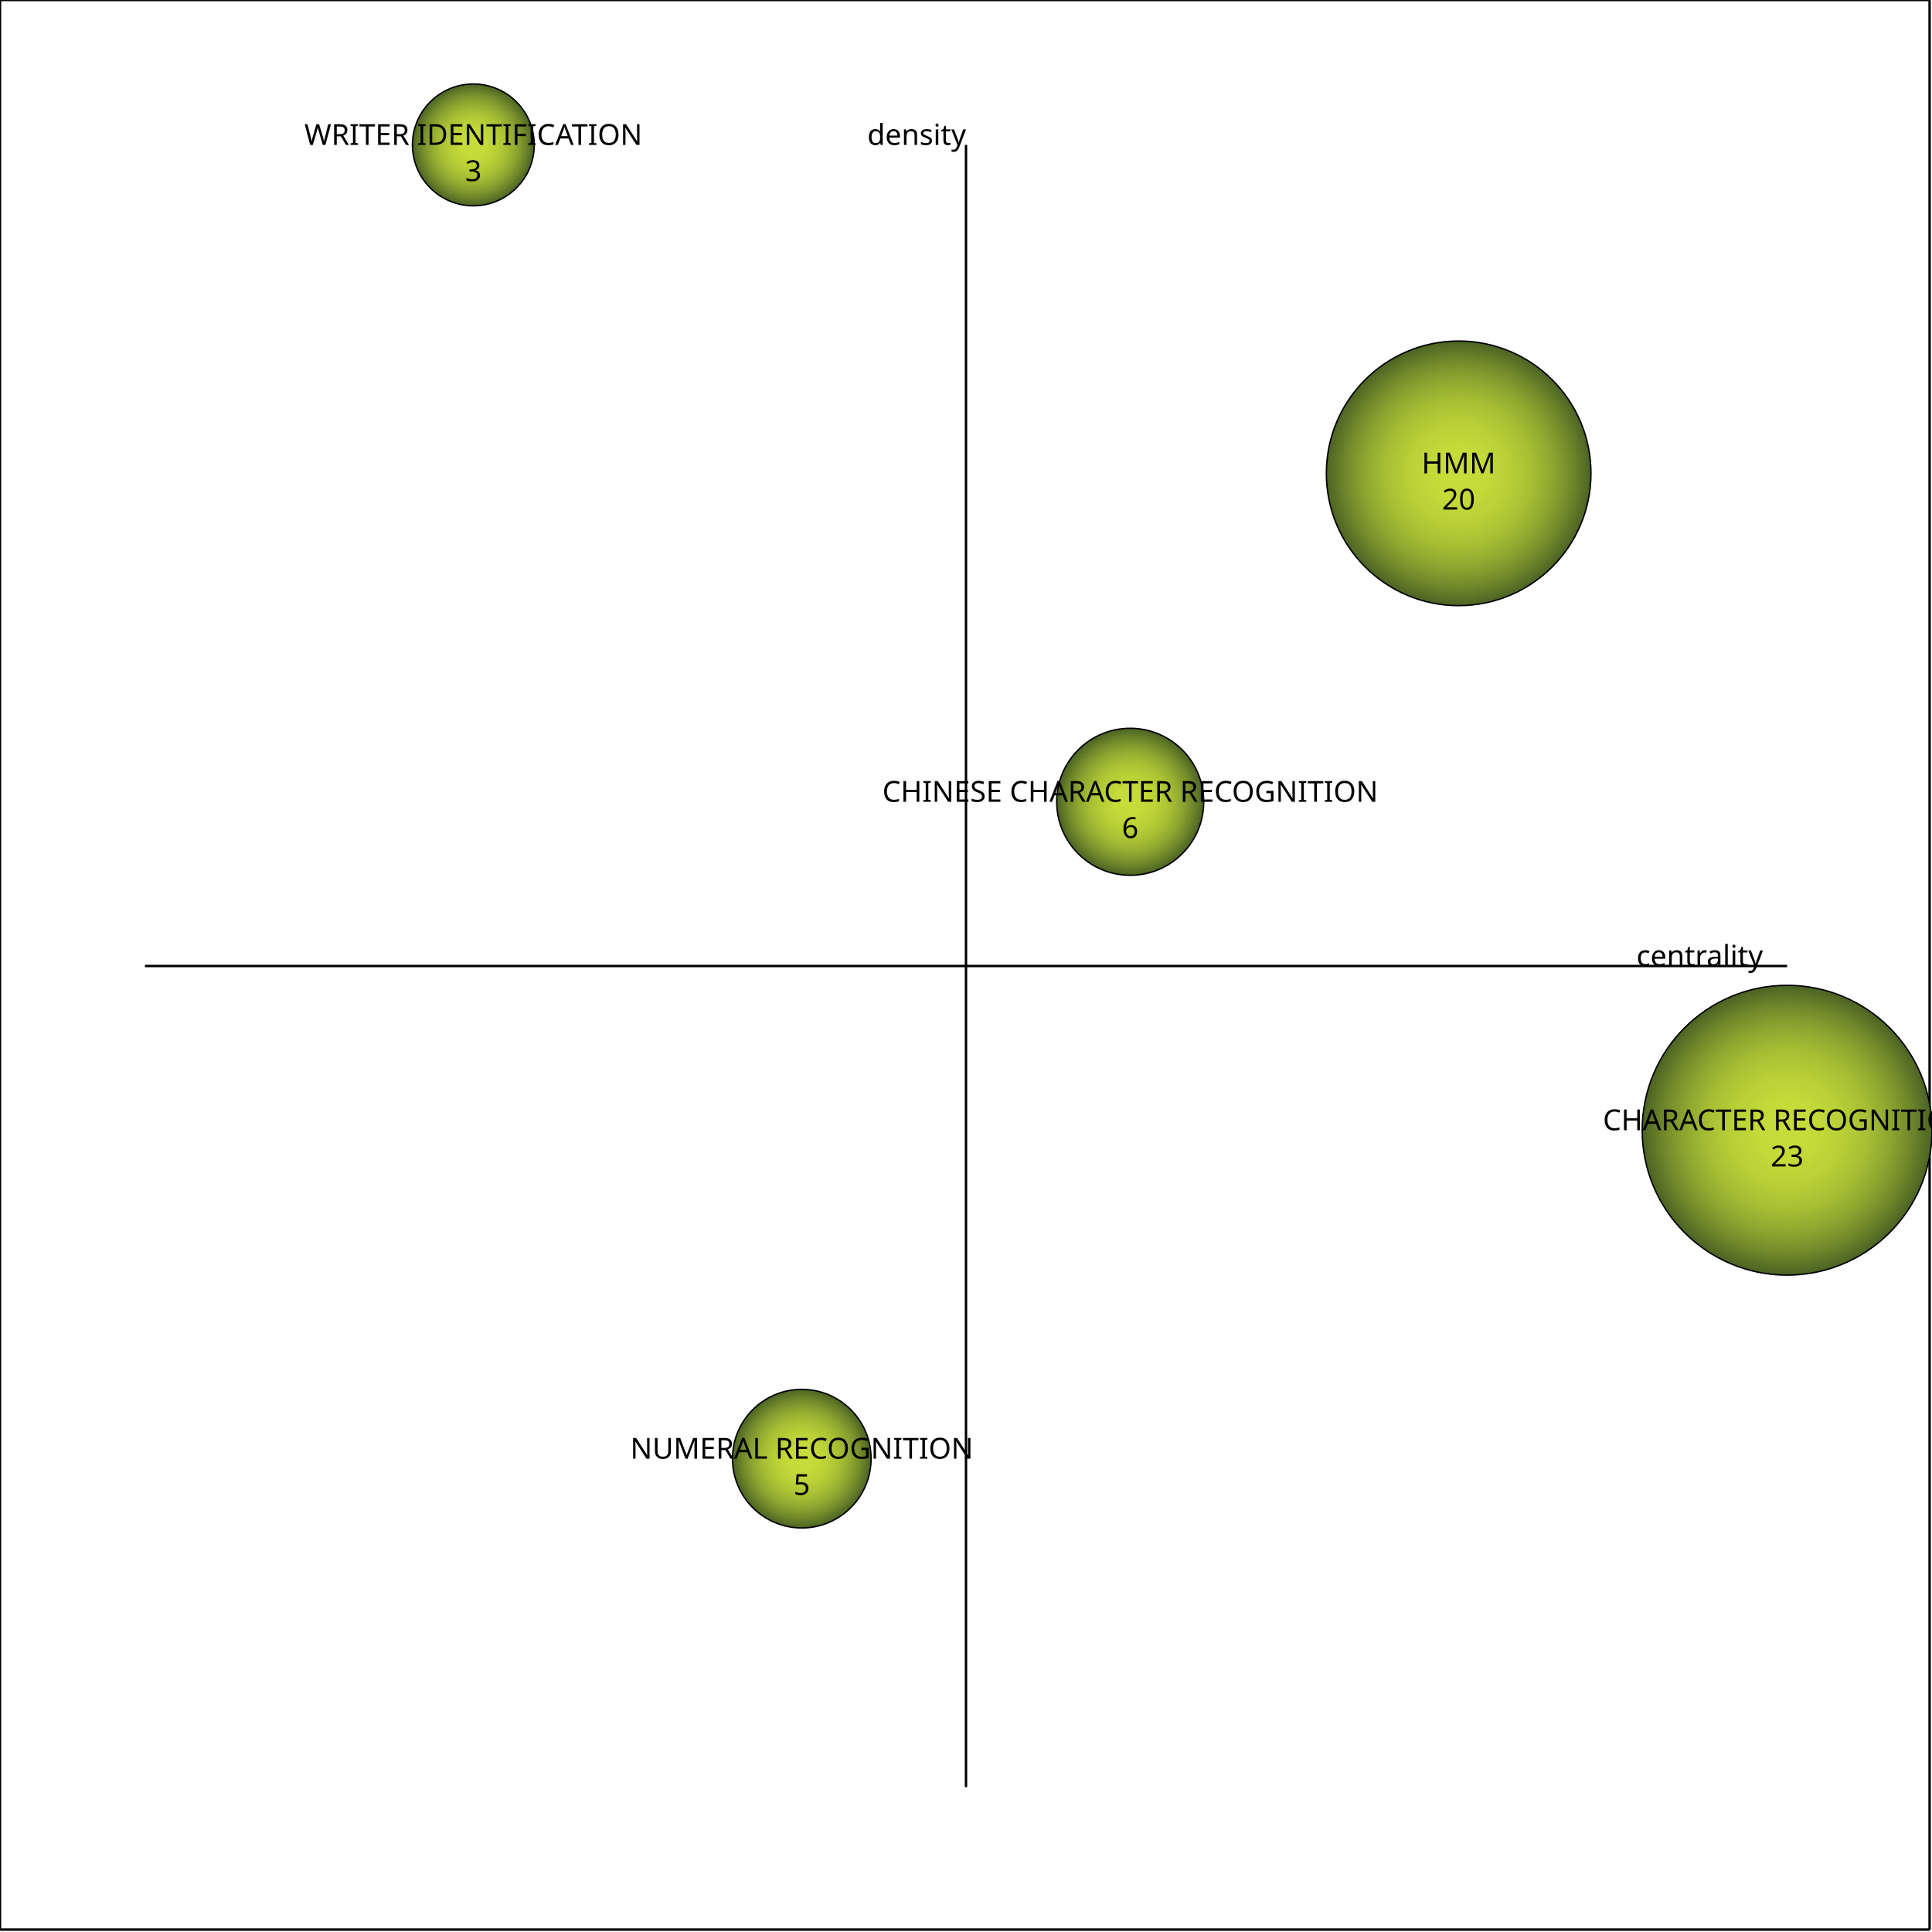
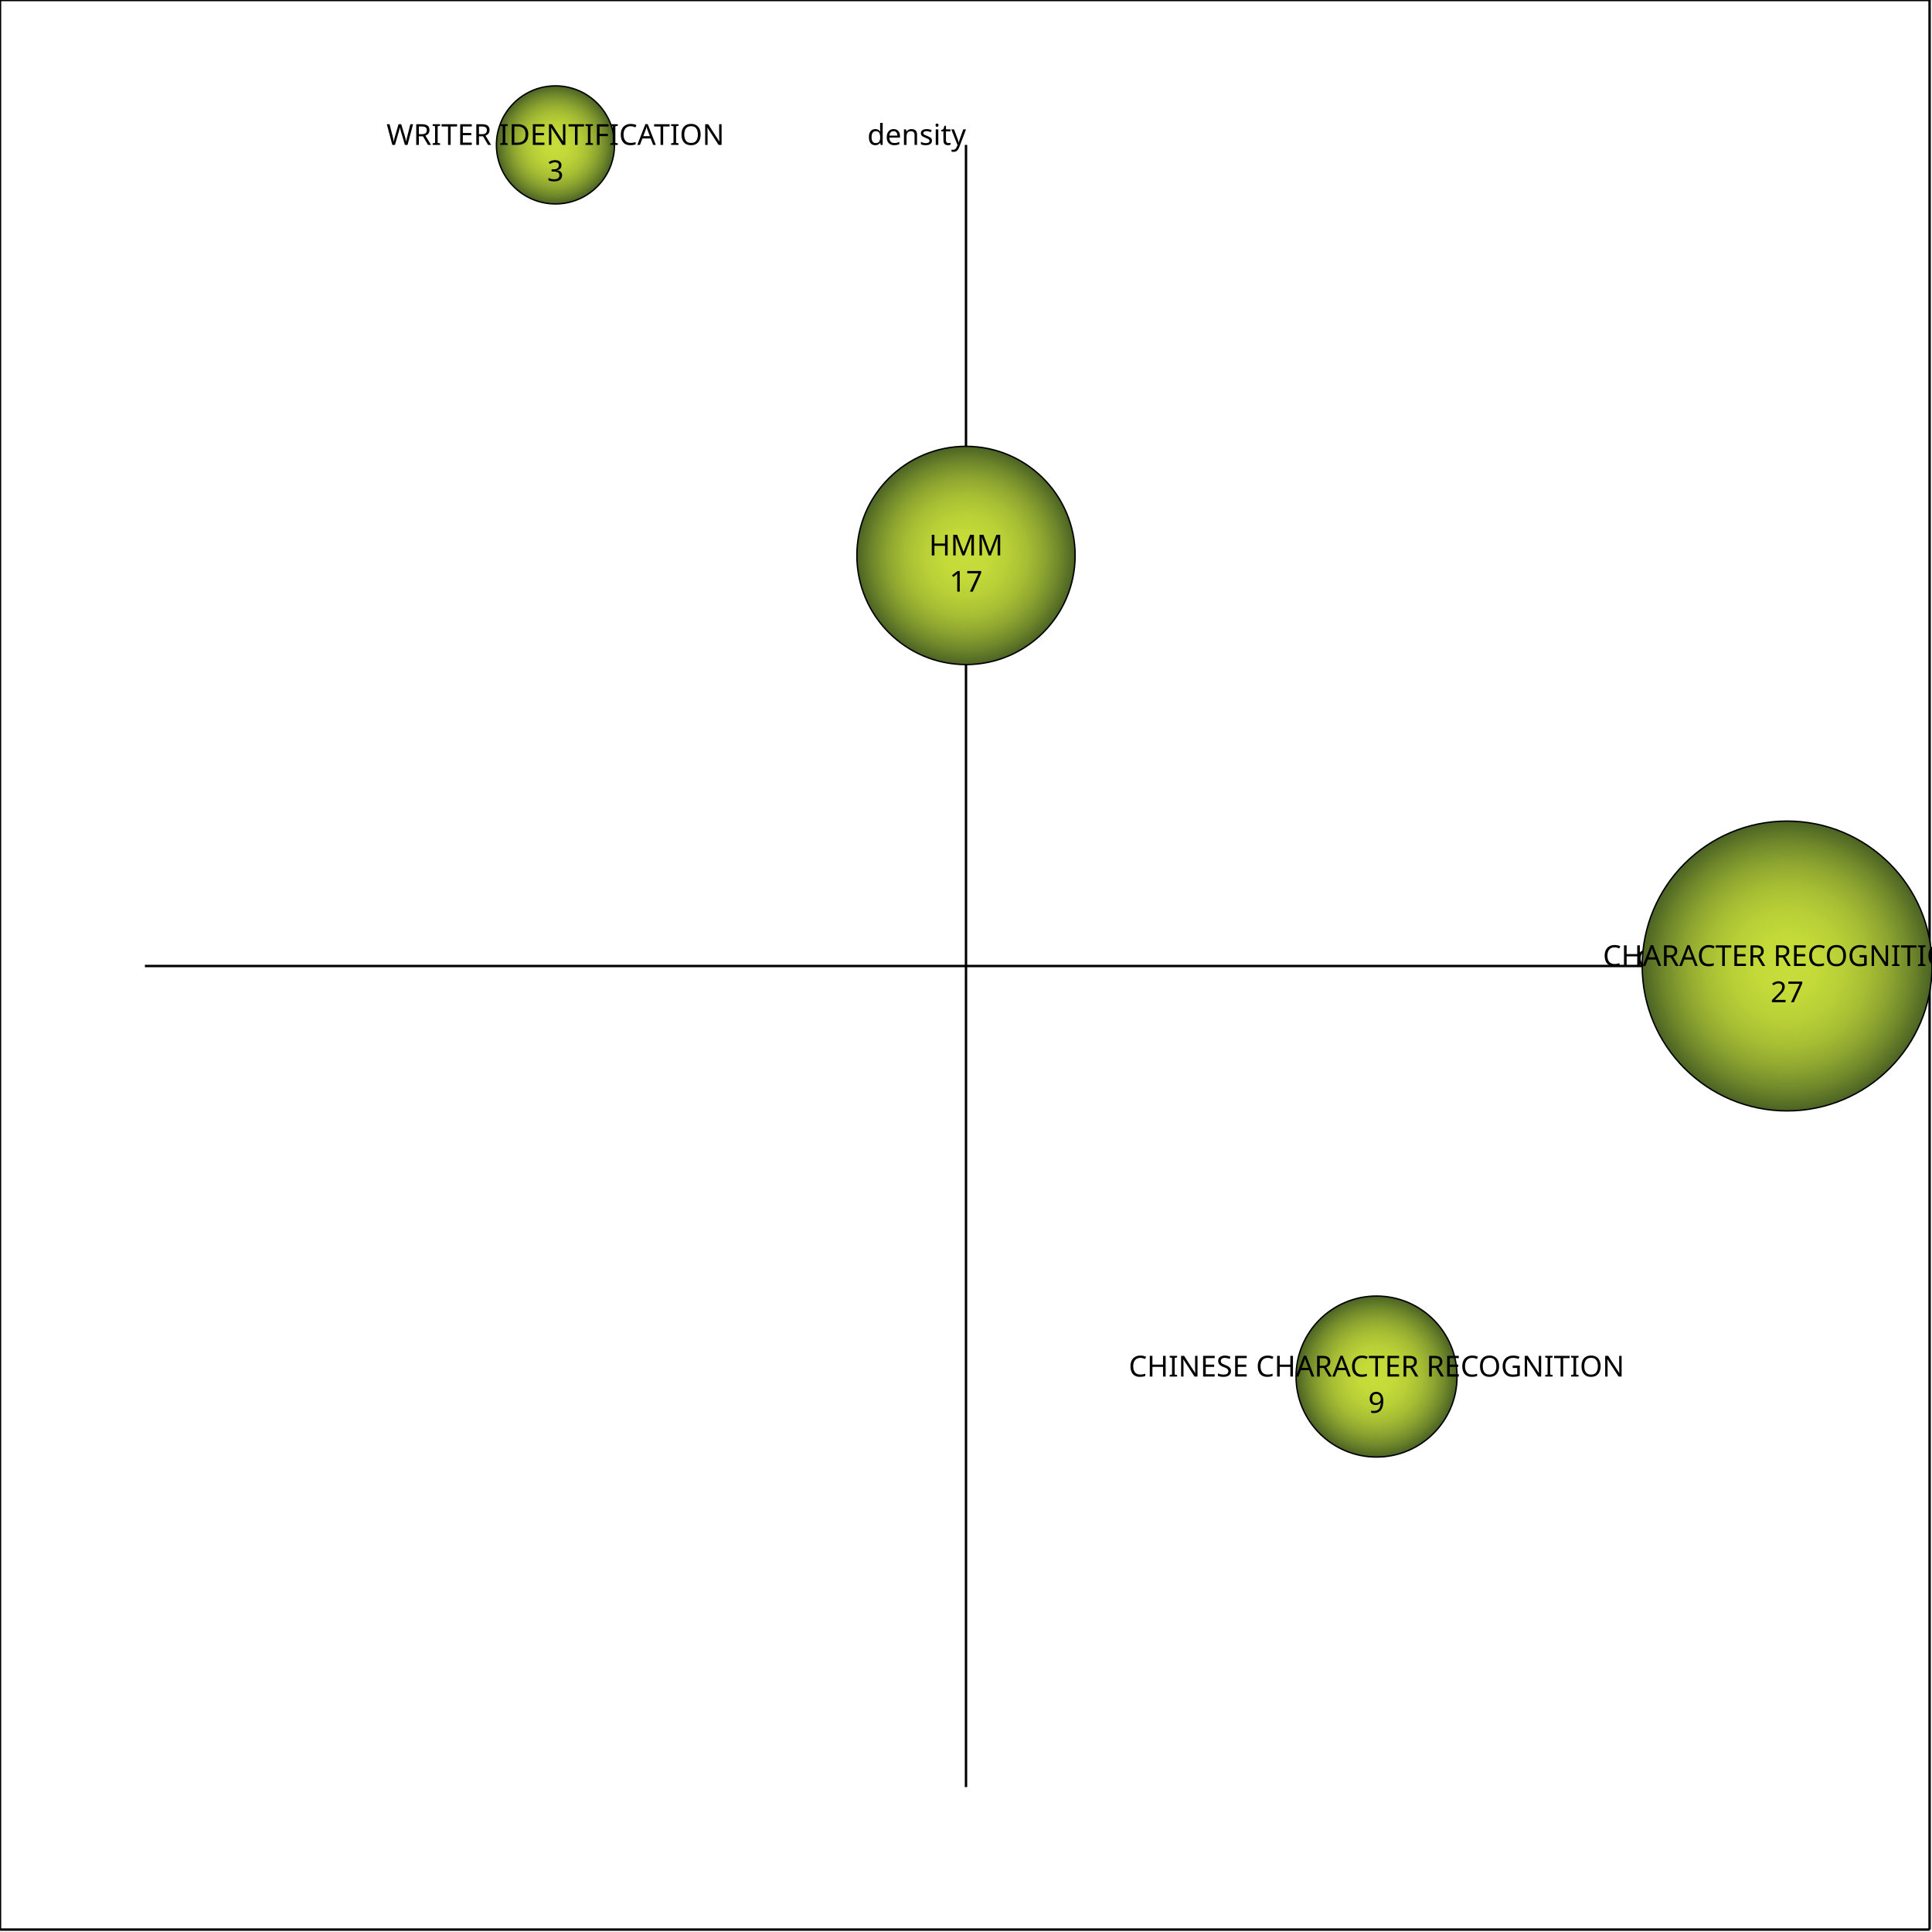
<svg xmlns="http://www.w3.org/2000/svg" xmlns:xlink="http://www.w3.org/1999/xlink" contentScriptType="text/ecmascript" width="800" zoomAndPan="magnify" contentStyleType="text/css" viewBox="0 0 800 800" height="800" preserveAspectRatio="xMidYMid meet" version="1.0">
  <radialGradient xlink:actuate="onLoad" xlink:type="simple" id="sphereTheme" xlink:show="other">
    <stop style="stop-color:#C6DD3A" offset="0" />
    <stop style="stop-color:#C3DA39" offset="0.211" />
    <stop style="stop-color:#B8CF37" offset="0.388" />
    <stop style="stop-color:#A7BE34" offset="0.553" />
    <stop style="stop-color:#8EA630" offset="0.71" />
    <stop style="stop-color:#6F872A" offset="0.861" />
    <stop style="stop-color:#4B6323" offset="1" />
  </radialGradient>
  <line y2="400" stroke-width="1" x1="60" x2="740" stroke="black" y1="400" />
  <line y2="740" stroke-width="1" x1="400" x2="400" stroke="black" y1="60" />
  <text x="730" y="400" id="text23" style="font-size:12px;text-anchor:end;fill:#000000;font-family:Verdana">centrality</text>
  <text x="400" y="60" id="text24" style="font-size:12px;text-anchor:end;fill:#000000;font-family:Verdana">density</text>
  <line y2="0" stroke-width="1" x1="0" x2="799" stroke="black" y1="0" />
  <line y2="799" stroke-width="1" x1="0" x2="799" stroke="black" y1="799" />
  <line y2="799" stroke-width="1" x1="0" x2="0" stroke="black" y1="0" />
  <line y2="799" stroke-width="1" x1="799" x2="799" stroke="black" y1="0" />
-   <circle id="circle15" r="60.0" style="opacity:1;fill:url(#sphereTheme);fill-opacity:1;fill-rule:nonzero;stroke:#000000;stroke-width:0.582;stroke-linecap:round;stroke-linejoin:miter;stroke-miterlimit:4;stroke-dasharray:none;stroke-dashoffset:0;stroke-opacity:1" cx="740.0" cy="468.0" />
-   <text x="740.0" y="468.0" id="text23" style="font-size:12px;text-anchor:middle;fill:#000000;font-family:Verdana">CHARACTER RECOGNITION<tspan x="740.0" id="text25" y="483.0">23</tspan>
+   <circle id="circle15" r="60.0" style="opacity:1;fill:url(#sphereTheme);fill-opacity:1;fill-rule:nonzero;stroke:#000000;stroke-width:0.582;stroke-linecap:round;stroke-linejoin:miter;stroke-miterlimit:4;stroke-dasharray:none;stroke-dashoffset:0;stroke-opacity:1" cx="740.0" cy="400.0" />
+   <text x="740.0" y="400.0" id="text23" style="font-size:12px;text-anchor:middle;fill:#000000;font-family:Verdana">CHARACTER RECOGNITION<tspan x="740.0" id="text25" y="415.0">27</tspan>
  </text>
-   <circle id="circle15" r="54.783" style="opacity:1;fill:url(#sphereTheme);fill-opacity:1;fill-rule:nonzero;stroke:#000000;stroke-width:0.582;stroke-linecap:round;stroke-linejoin:miter;stroke-miterlimit:4;stroke-dasharray:none;stroke-dashoffset:0;stroke-opacity:1" cx="604.0" cy="196.0" />
-   <text x="604.0" y="196.0" id="text23" style="font-size:12px;text-anchor:middle;fill:#000000;font-family:Verdana">HMM<tspan x="604.0" id="text25" y="211.0">20</tspan>
+   <circle id="circle15" r="45.185" style="opacity:1;fill:url(#sphereTheme);fill-opacity:1;fill-rule:nonzero;stroke:#000000;stroke-width:0.582;stroke-linecap:round;stroke-linejoin:miter;stroke-miterlimit:4;stroke-dasharray:none;stroke-dashoffset:0;stroke-opacity:1" cx="400.0" cy="230.0" />
+   <text x="400.0" y="230.0" id="text23" style="font-size:12px;text-anchor:middle;fill:#000000;font-family:Verdana">HMM<tspan x="400.0" id="text25" y="245.0">17</tspan>
  </text>
-   <circle id="circle15" r="30.435" style="opacity:1;fill:url(#sphereTheme);fill-opacity:1;fill-rule:nonzero;stroke:#000000;stroke-width:0.582;stroke-linecap:round;stroke-linejoin:miter;stroke-miterlimit:4;stroke-dasharray:none;stroke-dashoffset:0;stroke-opacity:1" cx="468.0" cy="332.0" />
-   <text x="468.0" y="332.0" id="text23" style="font-size:12px;text-anchor:middle;fill:#000000;font-family:Verdana">CHINESE CHARACTER RECOGNITION<tspan x="468.0" id="text25" y="347.0">6</tspan>
+   <circle id="circle15" r="33.333" style="opacity:1;fill:url(#sphereTheme);fill-opacity:1;fill-rule:nonzero;stroke:#000000;stroke-width:0.582;stroke-linecap:round;stroke-linejoin:miter;stroke-miterlimit:4;stroke-dasharray:none;stroke-dashoffset:0;stroke-opacity:1" cx="570.0" cy="570.0" />
+   <text x="570.0" y="570.0" id="text23" style="font-size:12px;text-anchor:middle;fill:#000000;font-family:Verdana">CHINESE CHARACTER RECOGNITION<tspan x="570.0" id="text25" y="585.0">9</tspan>
  </text>
-   <circle id="circle15" r="28.696" style="opacity:1;fill:url(#sphereTheme);fill-opacity:1;fill-rule:nonzero;stroke:#000000;stroke-width:0.582;stroke-linecap:round;stroke-linejoin:miter;stroke-miterlimit:4;stroke-dasharray:none;stroke-dashoffset:0;stroke-opacity:1" cx="332.0" cy="604.0" />
-   <text x="332.0" y="604.0" id="text23" style="font-size:12px;text-anchor:middle;fill:#000000;font-family:Verdana">NUMERAL RECOGNITION<tspan x="332.0" id="text25" y="619.0">5</tspan>
-   </text>
-   <circle id="circle15" r="25.217" style="opacity:1;fill:url(#sphereTheme);fill-opacity:1;fill-rule:nonzero;stroke:#000000;stroke-width:0.582;stroke-linecap:round;stroke-linejoin:miter;stroke-miterlimit:4;stroke-dasharray:none;stroke-dashoffset:0;stroke-opacity:1" cx="196.0" cy="60.0" />
-   <text x="196.0" y="60.0" id="text23" style="font-size:12px;text-anchor:middle;fill:#000000;font-family:Verdana">WRITER IDENTIFICATION<tspan x="196.0" id="text25" y="75.0">3</tspan>
+   <circle id="circle15" r="24.444" style="opacity:1;fill:url(#sphereTheme);fill-opacity:1;fill-rule:nonzero;stroke:#000000;stroke-width:0.582;stroke-linecap:round;stroke-linejoin:miter;stroke-miterlimit:4;stroke-dasharray:none;stroke-dashoffset:0;stroke-opacity:1" cx="230.0" cy="60.0" />
+   <text x="230.0" y="60.0" id="text23" style="font-size:12px;text-anchor:middle;fill:#000000;font-family:Verdana">WRITER IDENTIFICATION<tspan x="230.0" id="text25" y="75.0">3</tspan>
  </text>
</svg>
